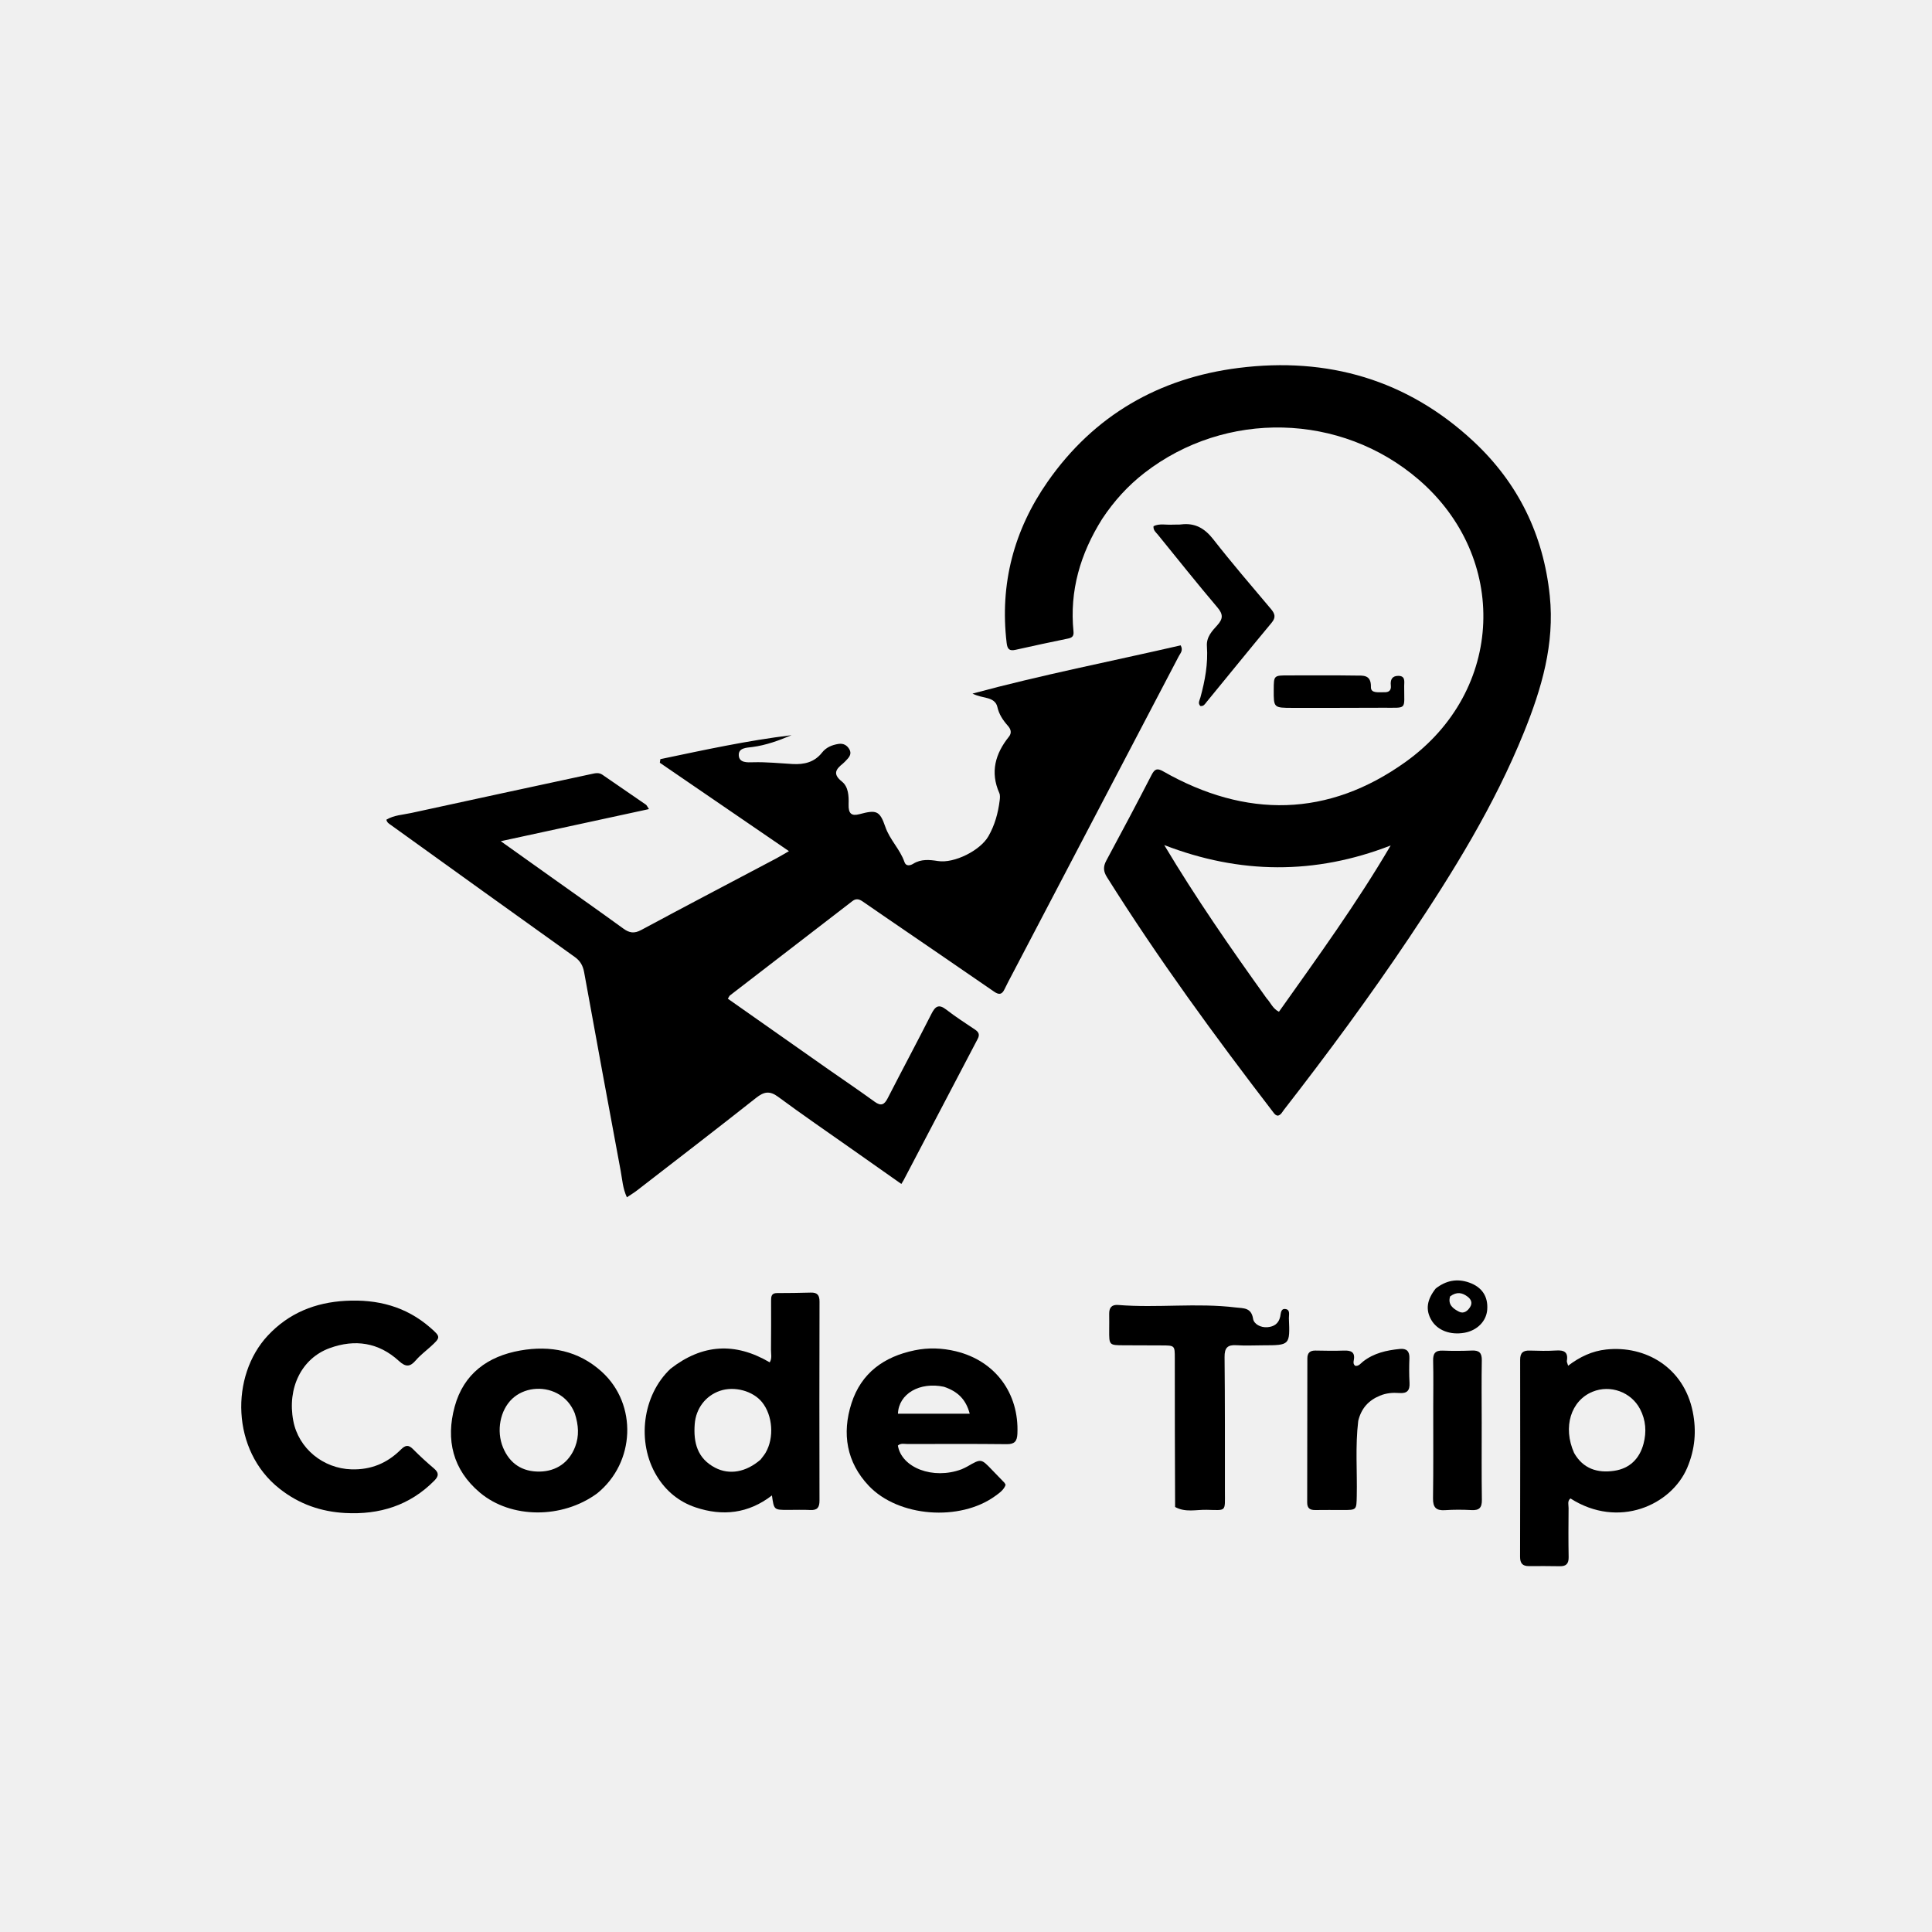
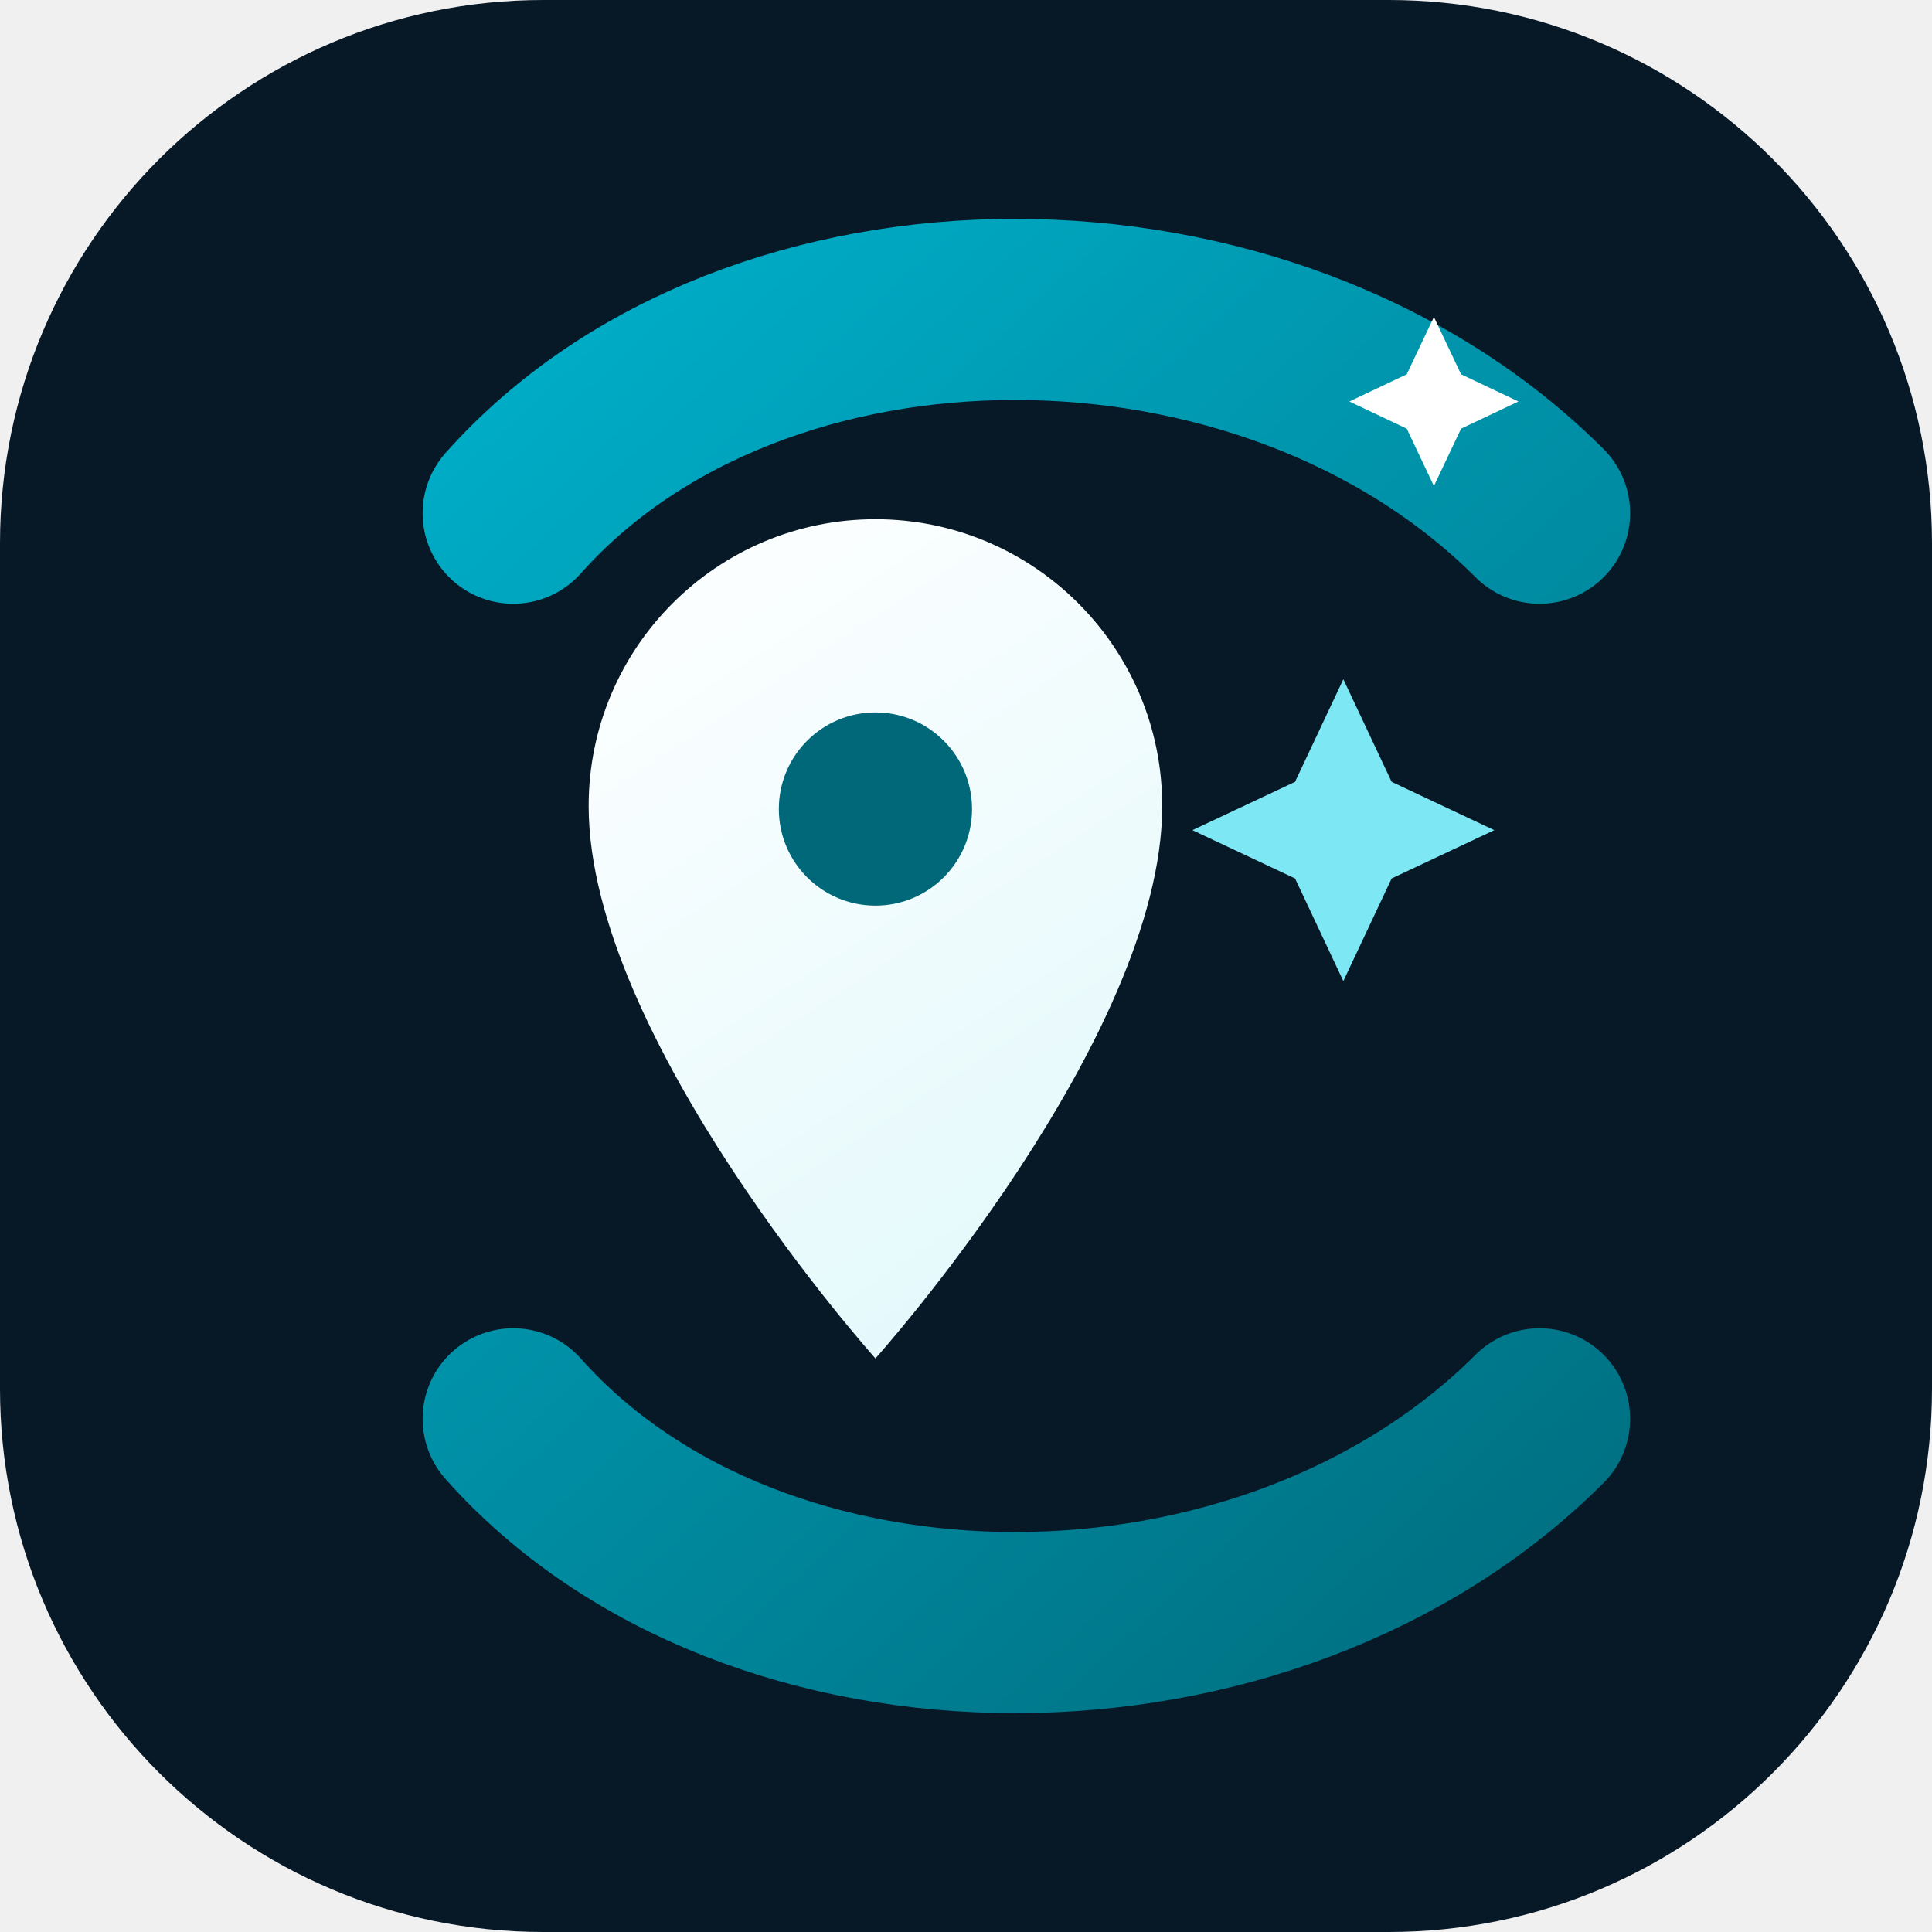
- <svg xmlns="http://www.w3.org/2000/svg" version="1.1" id="Layer_1" x="0px" y="0px" width="100%" viewBox="0 0 1024 1024" enable-background="new 0 0 1024 1024" xml:space="preserve">
-   <path fill="#000000" opacity="1" stroke="none" d=" M439.132,566.833   C447.494,572.653 455.627,578.181 463.585,583.949   C466.947,586.386 468.704,585.579 470.485,582.104   C478.158,567.13 486.11,552.297 493.718,537.291   C495.771,533.241 497.631,532.086 501.569,535.135   C506.436,538.903 511.625,542.264 516.753,545.684   C518.749,547.016 519.394,548.358 518.197,550.634   C505.097,575.554 492.05,600.502 478.983,625.439   C478.672,626.034 478.297,626.596 477.741,627.525   C468.653,621.127 460.107,615.119 451.57,609.1   C438.497,599.884 425.29,590.85 412.436,581.339   C407.923,578 404.913,578.602 400.754,581.889   C379.843,598.417 358.7,614.652 337.62,630.966   C336.076,632.162 334.385,633.168 332.262,634.599   C330.056,629.835 329.829,625.159 328.999,620.726   C322.427,585.624 316.012,550.492 309.613,515.358   C308.987,511.92 307.646,509.363 304.638,507.217   C272.09,483.99 239.648,460.616 207.185,437.272   C206.267,436.612 205.163,436.078 204.78,434.456   C208.829,432.017 213.55,431.864 217.949,430.9   C249.789,423.918 281.67,417.125 313.529,410.233   C315.53,409.8 317.425,409.343 319.283,410.622   C326.968,415.908 334.67,421.168 342.338,426.479   C342.816,426.81 343.051,427.489 343.959,428.836   C317.869,434.489 292.349,440.018 265.422,445.851   C275.099,452.743 283.604,458.801 292.11,464.857   C304.87,473.94 317.683,482.949 330.356,492.152   C333.539,494.464 336.107,494.934 339.829,492.93   C363.593,480.141 387.51,467.634 411.366,455.016   C413.379,453.952 415.324,452.757 418.164,451.127   C394.839,435.159 372.283,419.719 349.727,404.278   C349.82,403.639 349.913,403 350.006,402.362   C373.057,397.537 396.067,392.503 419.535,389.665   C412.783,392.509 405.998,394.99 398.757,395.938   C395.706,396.337 391.359,396.303 391.564,400.346   C391.771,404.403 396.116,404.101 399.19,404.014   C406.202,403.815 413.147,404.562 420.123,404.949   C426.129,405.283 431.684,404.047 435.719,398.864   C437.853,396.124 440.983,394.84 444.373,394.297   C446.984,393.879 448.964,394.957 450.218,397.209   C451.4,399.332 450.378,401.043 448.889,402.572   C448.192,403.288 447.549,404.075 446.773,404.695   C443.027,407.693 441.182,410.216 446.242,414.258   C449.669,416.995 449.921,421.798 449.777,426.319   C449.619,431.31 451.355,432.642 455.564,431.521   C464.369,429.176 466.274,429.545 469.224,438.187   C471.598,445.142 477.068,450.11 479.397,456.939   C480.177,459.226 482.36,458.85 484.051,457.8   C488.22,455.211 492.683,455.67 497.153,456.371   C505.733,457.719 519.549,450.804 523.884,443.223   C527.266,437.309 529.008,430.963 529.843,424.303   C530.005,423.005 530.161,421.486 529.663,420.359   C524.74,409.237 527.512,399.506 534.74,390.474   C536.398,388.402 535.752,386.43 534.148,384.622   C531.577,381.723 529.48,378.599 528.626,374.701   C528.023,371.952 525.817,370.643 523.273,370.01   C520.728,369.375 518.132,368.94 515.436,367.625   C551.982,357.728 589.086,350.506 625.783,342.048   C627.237,344.79 625.619,346.208 624.84,347.697   C595.416,403.936 565.948,460.153 536.489,516.374   C535.097,519.031 533.672,521.672 532.382,524.378   C531.033,527.206 529.445,527.355 526.906,525.602   C507.985,512.543 488.99,499.589 470.022,486.598   C465.761,483.679 461.513,480.741 457.258,477.814   C455.493,476.599 453.813,476.04 451.812,477.585   C430.187,494.279 408.525,510.924 386.888,527.602   C386.531,527.877 386.368,528.402 385.784,529.343   C403.491,541.791 421.162,554.214 439.132,566.833  z" />
-   <path fill="#000000" opacity="1" stroke="none" d=" M584.128,275.106   C572.544,293.567 566.823,313.165 568.973,334.724   C569.209,337.088 568.313,337.986 566.116,338.438   C556.834,340.347 547.563,342.319 538.318,344.404   C535.097,345.13 533.948,344.185 533.548,340.823   C529.813,309.468 537.403,280.872 555.329,255.232   C579.919,220.062 614.424,200.3 656.559,195.004   C703.602,189.09 745.846,201.187 780.976,233.928   C804.649,255.992 818.07,283.43 821.416,315.809   C824.054,341.34 817.102,364.923 807.738,388.092   C792.042,426.925 770.142,462.315 746.932,496.948   C725.967,528.231 703.618,558.52 680.498,588.242   C679.603,589.392 678.986,590.877 677.403,591.298   C676.207,591.292 675.581,590.481 674.974,589.69   C643.915,549.247 613.829,508.116 586.7,464.888   C584.78,461.83 584.636,459.342 586.357,456.152   C594.505,441.056 602.537,425.895 610.403,410.651   C612.032,407.494 613.383,407.051 616.497,408.824   C660.39,433.822 704.041,433.244 745.095,403.75   C797.753,365.919 799.639,295.274 751.92,254.197   C710.701,218.715 649.625,217.292 606.589,250.645   C597.861,257.408 590.438,265.546 584.128,275.106  M671.354,529.165   C673.456,531.382 674.53,534.57 677.864,536.261   C698.39,507.292 719.127,478.753 737.084,448.125   C696.951,463.731 657.112,463.384 617.07,447.903   C633.784,475.88 652.139,502.384 671.354,529.165  z" />
-   <path fill="#000000" opacity="1" stroke="none" d=" M355.451,725.418   C372.317,712.325 389.654,711.318 407.966,722.074   C409.302,719.916 408.611,717.542 408.638,715.334   C408.74,706.671 408.71,698.006 408.692,689.342   C408.687,687.156 408.888,685.357 411.791,685.355   C417.783,685.351 423.776,685.268 429.765,685.102   C433.175,685.007 434.374,686.432 434.364,689.882   C434.266,725.039 434.262,760.196 434.347,795.354   C434.356,798.983 433.181,800.53 429.457,800.336   C425.469,800.129 421.462,800.295 417.463,800.286   C410.223,800.271 410.223,800.267 409.142,792.613   C396.667,802.252 382.963,803.757 368.61,798.918   C359.827,795.957 352.904,790.239 348.065,782.247   C337.29,764.452 340.467,739.433 355.451,725.418  M403.131,773.607   C404.019,772.406 405.022,771.272 405.775,769.992   C410.428,762.081 409.563,750.16 403.887,743.164   C399.039,737.19 389.224,734.551 381.589,737.169   C373.947,739.789 368.861,746.53 368.221,754.743   C367.457,764.557 369.58,773.028 379.1,777.952   C386.616,781.84 395.398,780.328 403.131,773.607  z" />
-   <path fill="#000000" opacity="1" stroke="none" d=" M894.246,777.983   C885.814,797.759 857.876,810.517 832.366,794.199   C830.631,795.61 831.396,797.586 831.38,799.284   C831.299,807.944 831.254,816.607 831.412,825.264   C831.474,828.659 830.219,830.187 826.806,830.129   C821.312,830.036 815.815,830.036 810.319,830.069   C806.94,830.089 805.662,828.514 805.67,825.148   C805.75,790.339 805.776,755.53 805.709,720.721   C805.702,716.955 807.295,715.72 810.825,715.831   C815.484,715.978 820.165,716.083 824.81,715.789   C829.013,715.523 831.264,716.647 830.469,721.293   C830.374,721.842 830.76,722.474 831.139,723.851   C837.399,719.121 843.845,716.065 851.342,715.261   C872.104,713.034 892.467,724.711 897.198,748.286   C899.219,758.354 898.43,768.144 894.246,777.983  M834.311,770.092   C839.067,778.478 846.68,780.87 855.572,779.552   C863.769,778.336 868.988,773.159 871.101,765.23   C872.771,758.961 872.345,752.71 869.264,746.82   C864.549,737.805 853.522,733.784 844.1,737.643   C832.634,742.339 828.169,756.332 834.311,770.092  z" />
-   <path fill="#000000" opacity="1" stroke="none" d=" M148.084,788.969   C122.558,768.848 121.987,729.268 141.928,707.896   C153.068,695.958 167.041,690.333 183.223,689.459   C200.042,688.55 215.224,692.445 228.109,703.723   C233.661,708.583 233.645,708.823 228.096,713.862   C225.506,716.214 222.665,718.352 220.4,720.985   C217.347,724.533 215.077,724.683 211.446,721.352   C200.752,711.541 188.157,709.632 174.721,714.534   C159.814,719.974 152.165,735.657 155.444,753.038   C158.214,767.722 171.287,778.347 186.305,778.787   C196.665,779.09 205.234,775.491 212.388,768.372   C214.803,765.969 216.421,765.555 218.916,768.078   C222.427,771.628 226.125,775.011 229.933,778.242   C232.551,780.464 232.749,782.184 230.238,784.734   C217.181,797.99 201.055,802.903 182.966,801.927   C170.234,801.239 158.491,797.256 148.084,788.969  z" />
-   <path fill="#000000" opacity="1" stroke="none" d=" M509.637,778.757   C510.895,778.183 511.817,777.785 512.68,777.286   C520.026,773.047 520.018,773.046 525.768,779.056   C527.957,781.342 530.18,783.596 532.37,785.881   C532.59,786.11 532.689,786.453 532.989,787.014   C532.062,789.691 529.694,791.315 527.457,792.937   C508.817,806.448 476.234,804.172 460.439,787.467   C448.725,775.079 446.124,759.834 451.31,743.753   C456.507,727.638 468.574,719.036 484.782,715.694   C492.089,714.187 499.366,714.455 506.571,716.188   C527.45,721.207 540.191,738.419 539.244,759.911   C539.071,763.843 537.789,765.487 533.598,765.442   C516.104,765.251 498.606,765.33 481.111,765.364   C479.358,765.367 477.438,764.765 475.898,766.175   C477.831,777.919 494.479,784.401 509.637,778.757  M500.296,735.014   C487.467,732.286 476.34,738.695 475.931,749.284   C488.382,749.284 500.817,749.284 513.965,749.284   C511.974,741.703 507.621,737.477 500.296,735.014  z" />
-   <path fill="#000000" opacity="1" stroke="none" d=" M316.482,791.542   C298.022,805.092 270.858,805.015 254.337,791.097   C239.967,778.99 236.191,763.114 240.992,745.521   C245.739,728.126 258.494,718.853 275.727,715.802   C291.731,712.968 306.667,715.866 319.01,727.105   C337.934,744.335 336.727,775.22 316.482,791.542  M304.627,749.038   C302.737,744.407 299.702,740.8 295.224,738.466   C287.474,734.426 277.648,735.615 271.514,741.349   C265.05,747.39 262.966,758.437 266.629,767.244   C270.174,775.768 276.857,780.136 286.094,779.966   C294.893,779.804 301.676,775.081 304.839,766.834   C307.012,761.167 306.711,755.47 304.627,749.038  z" />
-   <path fill="#000000" opacity="1" stroke="none" d=" M622.83,798.734   C622.689,772.182 622.681,746.031 622.667,719.879   C622.663,713.121 622.652,713.123 615.686,713.101   C609.023,713.08 602.36,713.055 595.697,713.029   C587.842,712.999 587.846,712.997 587.896,704.899   C587.913,702.067 587.941,699.235 587.893,696.404   C587.838,693.122 589.192,691.381 592.675,691.664   C613.427,693.35 634.277,690.454 655.008,692.992   C658.954,693.475 663.201,692.892 664.162,698.983   C664.607,701.804 668.182,703.744 671.766,703.448   C675.262,703.159 677.686,701.555 678.527,697.893   C678.908,696.233 678.763,693.534 681.216,693.802   C684.028,694.109 683.066,696.925 683.14,698.72   C683.73,713.011 683.695,713.013 669.35,713.045   C664.686,713.056 660.005,713.307 655.362,712.997   C650.603,712.68 648.997,714.396 649.045,719.242   C649.282,743.06 649.22,766.881 649.228,790.701   C649.232,801.425 650.184,800.479 639.556,800.232   C634.032,800.104 628.331,801.767 622.83,798.734  z" />
-   <path fill="#000000" opacity="1" stroke="none" d=" M719.895,753.104   C718.272,766.614 719.392,779.768 719.111,792.897   C718.952,800.336 719.09,800.34 711.688,800.34   C706.861,800.339 702.034,800.272 697.209,800.356   C694.401,800.405 692.832,799.496 692.84,796.388   C692.906,770.925 692.922,745.462 692.929,719.998   C692.929,717.065 694.31,715.782 697.217,715.826   C702.209,715.902 707.208,716.03 712.193,715.835   C716.093,715.681 718.423,716.594 717.504,721.122   C717.315,722.055 717.258,723.136 718.313,723.924   C720.174,724.19 721.202,722.625 722.431,721.659   C728.181,717.138 734.941,715.664 741.972,714.969   C745.57,714.614 747.148,716.244 747.013,719.921   C746.856,724.241 746.835,728.583 747.073,732.897   C747.297,736.969 745.833,738.66 741.619,738.327   C738.162,738.053 734.729,738.347 731.353,739.751   C725.355,742.246 721.525,746.397 719.895,753.104  z" />
-   <path fill="#000000" opacity="1" stroke="none" d=" M622.024,278.053   C623.679,278.024 624.857,278.099 626.008,277.956   C633.337,277.046 638.479,279.973 643.05,285.823   C652.887,298.414 663.317,310.546 673.623,322.767   C675.76,325.302 676.359,327.217 673.978,330.077   C662.368,344.023 650.953,358.131 639.442,372.159   C638.641,373.135 637.962,374.464 636.211,374.196   C634.727,372.692 635.841,371.135 636.252,369.633   C638.678,360.762 640.342,351.773 639.69,342.541   C639.34,337.571 642.446,334.447 645.277,331.289   C648.242,327.982 648.354,325.602 645.305,322.01   C634.536,309.32 624.165,296.291 613.673,283.366   C612.667,282.127 611.166,281.097 611.391,278.893   C614.61,277.274 618.148,278.357 622.024,278.053  z" />
-   <path fill="#000000" opacity="1" stroke="none" d=" M785.336,754   C785.342,767.991 785.229,781.483 785.424,794.971   C785.484,799.13 784.004,800.604 779.91,800.378   C775.261,800.122 770.571,800.112 765.927,800.422   C761.173,800.739 759.461,798.977 759.53,794.152   C759.758,778.167 759.633,762.176 759.643,746.187   C759.648,737.859 759.791,729.529 759.591,721.206   C759.499,717.404 760.68,715.696 764.679,715.856   C769.833,716.063 775.009,716.026 780.164,715.817   C784.012,715.66 785.462,717.067 785.389,721.024   C785.188,731.846 785.33,742.674 785.336,754  z" />
-   <path fill="#000000" opacity="1" stroke="none" d=" M685.073,375.188   C675.072,375.168 675.072,375.168 675.106,365.641   C675.134,357.968 675.134,357.976 682.963,357.982   C694.778,357.992 706.595,357.869 718.406,358.059   C722.282,358.122 726.78,357.326 726.621,364.185   C726.539,367.681 730.942,366.793 733.651,366.9   C736.053,366.995 737.473,365.993 737.173,363.322   C736.847,360.427 737.698,358.265 741.019,358.216   C745.031,358.158 744.256,361.308 744.245,363.628   C744.186,376.594 746.117,375.039 732.988,375.118   C717.18,375.215 701.371,375.173 685.073,375.188  z" />
-   <path fill="#000000" opacity="1" stroke="none" d=" M760.961,682.933   C766.513,678.602 772.346,677.58 778.618,679.758   C785.537,682.161 788.816,687.228 788.25,694.253   C787.762,700.303 782.902,705.195 776.192,706.39   C768.702,707.723 761.892,705.135 758.703,699.743   C755.518,694.358 756.157,689.003 760.961,682.933  M768.587,687.113   C767.253,691.497 770.198,693.637 773.311,695.223   C775.741,696.461 777.84,694.915 779.161,692.805   C780.538,690.605 779.794,688.699 777.787,687.205   C775.016,685.144 772.148,684.483 768.587,687.113  z" />
+ <svg xmlns="http://www.w3.org/2000/svg" viewBox="0 0 64 64" role="img" aria-label="CodeTrip favicon">
+   <defs>
+     <linearGradient id="bg" x1="8" y1="6" x2="56" y2="58" gradientUnits="userSpaceOnUse">
+       <stop offset="0" stop-color="#00b8d4" />
+       <stop offset="1" stop-color="#006879" />
+     </linearGradient>
+     <linearGradient id="pin" x1="24" y1="14" x2="43" y2="43" gradientUnits="userSpaceOnUse">
+       <stop offset="0" stop-color="#ffffff" />
+       <stop offset="1" stop-color="#dff8fb" />
+     </linearGradient>
+   </defs>
+   <rect width="64" height="64" rx="18" fill="#071827" />
+   <path d="M17 17c8-9 25-9 34 0" fill="none" stroke="url(#bg)" stroke-width="6" stroke-linecap="round" />
+   <path d="M17 47c8 9 25 9 34 0" fill="none" stroke="url(#bg)" stroke-width="6" stroke-linecap="round" />
+   <path d="M38.5 26.7c0 7.7-9.5 18.3-9.5 18.3s-9.5-10.6-9.5-18.3A9.5 9.5 0 0 1 29 17.2a9.5 9.5 0 0 1 9.5 9.5Z" fill="url(#pin)" />
+   <circle cx="29" cy="26.8" r="3.2" fill="#006879" />
+   <path d="M44.5 22.5l1.6 3.4 3.4 1.6-3.4 1.6-1.6 3.4-1.6-3.4-3.4-1.6 3.4-1.6 1.6-3.4Z" fill="#7ee7f4" />
+   <path d="M47.5 10.5l.9 1.9 1.9.9-1.9.9-.9 1.9-.9-1.9-1.9-.9 1.9-.9.9-1.9Z" fill="#ffffff" />
</svg>
